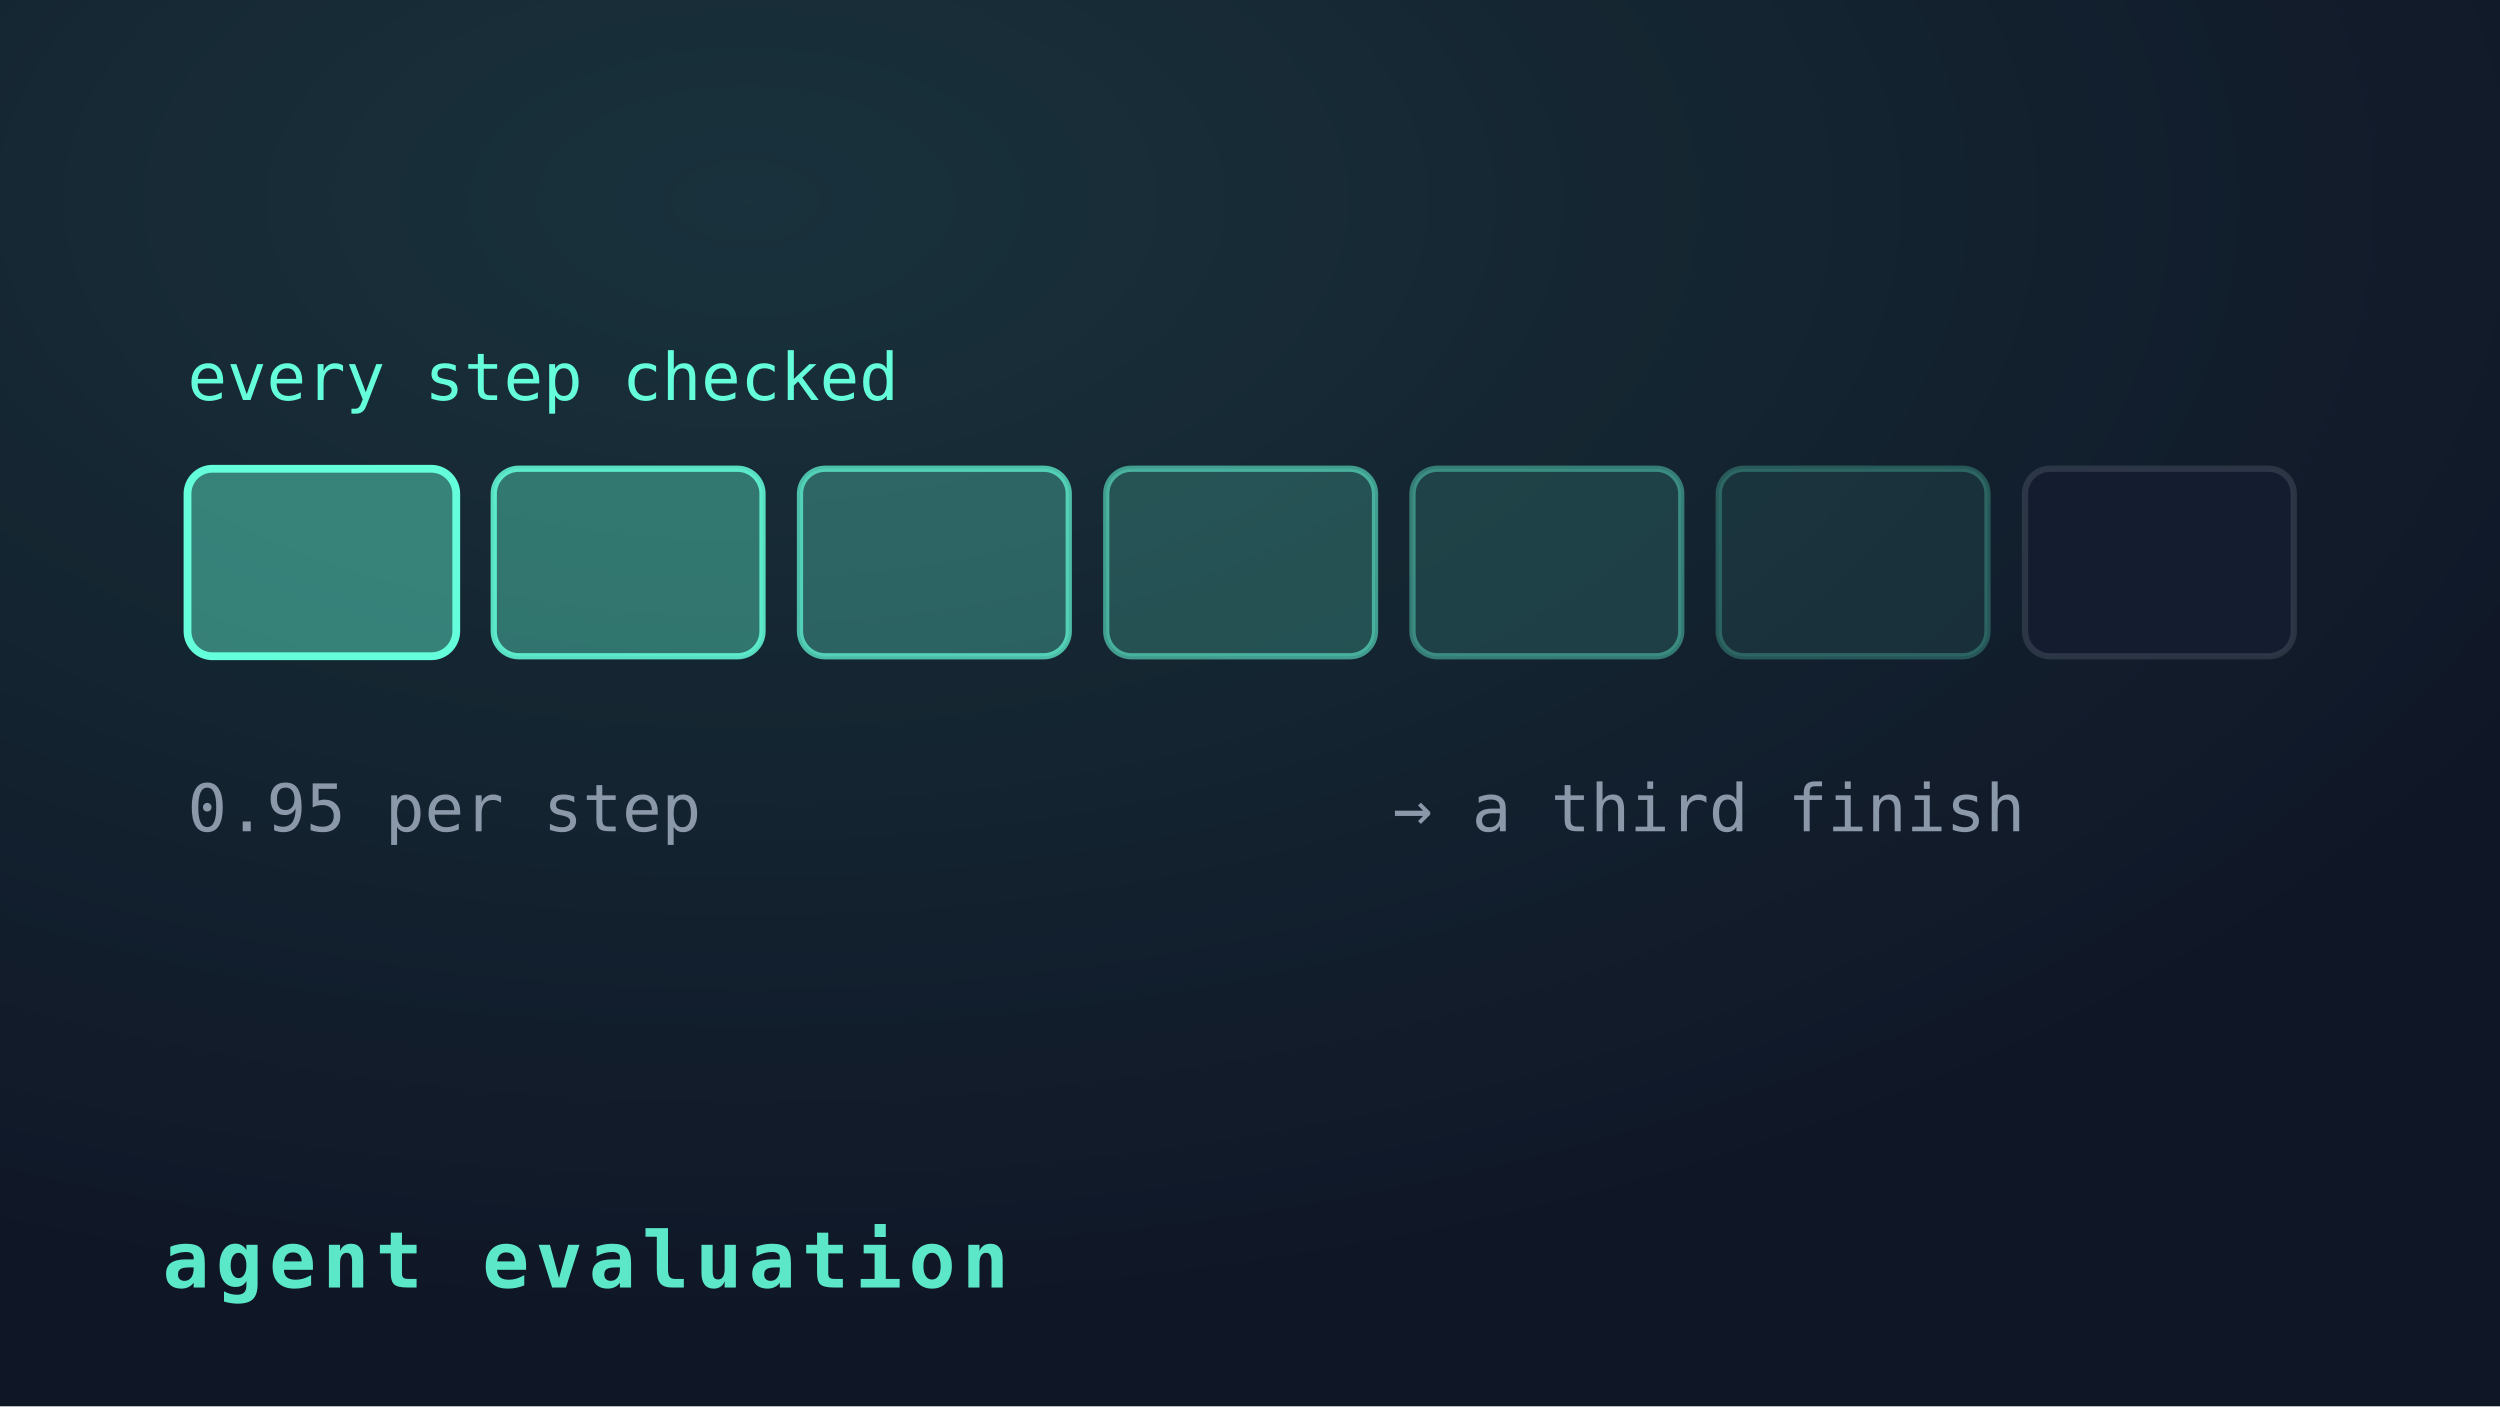
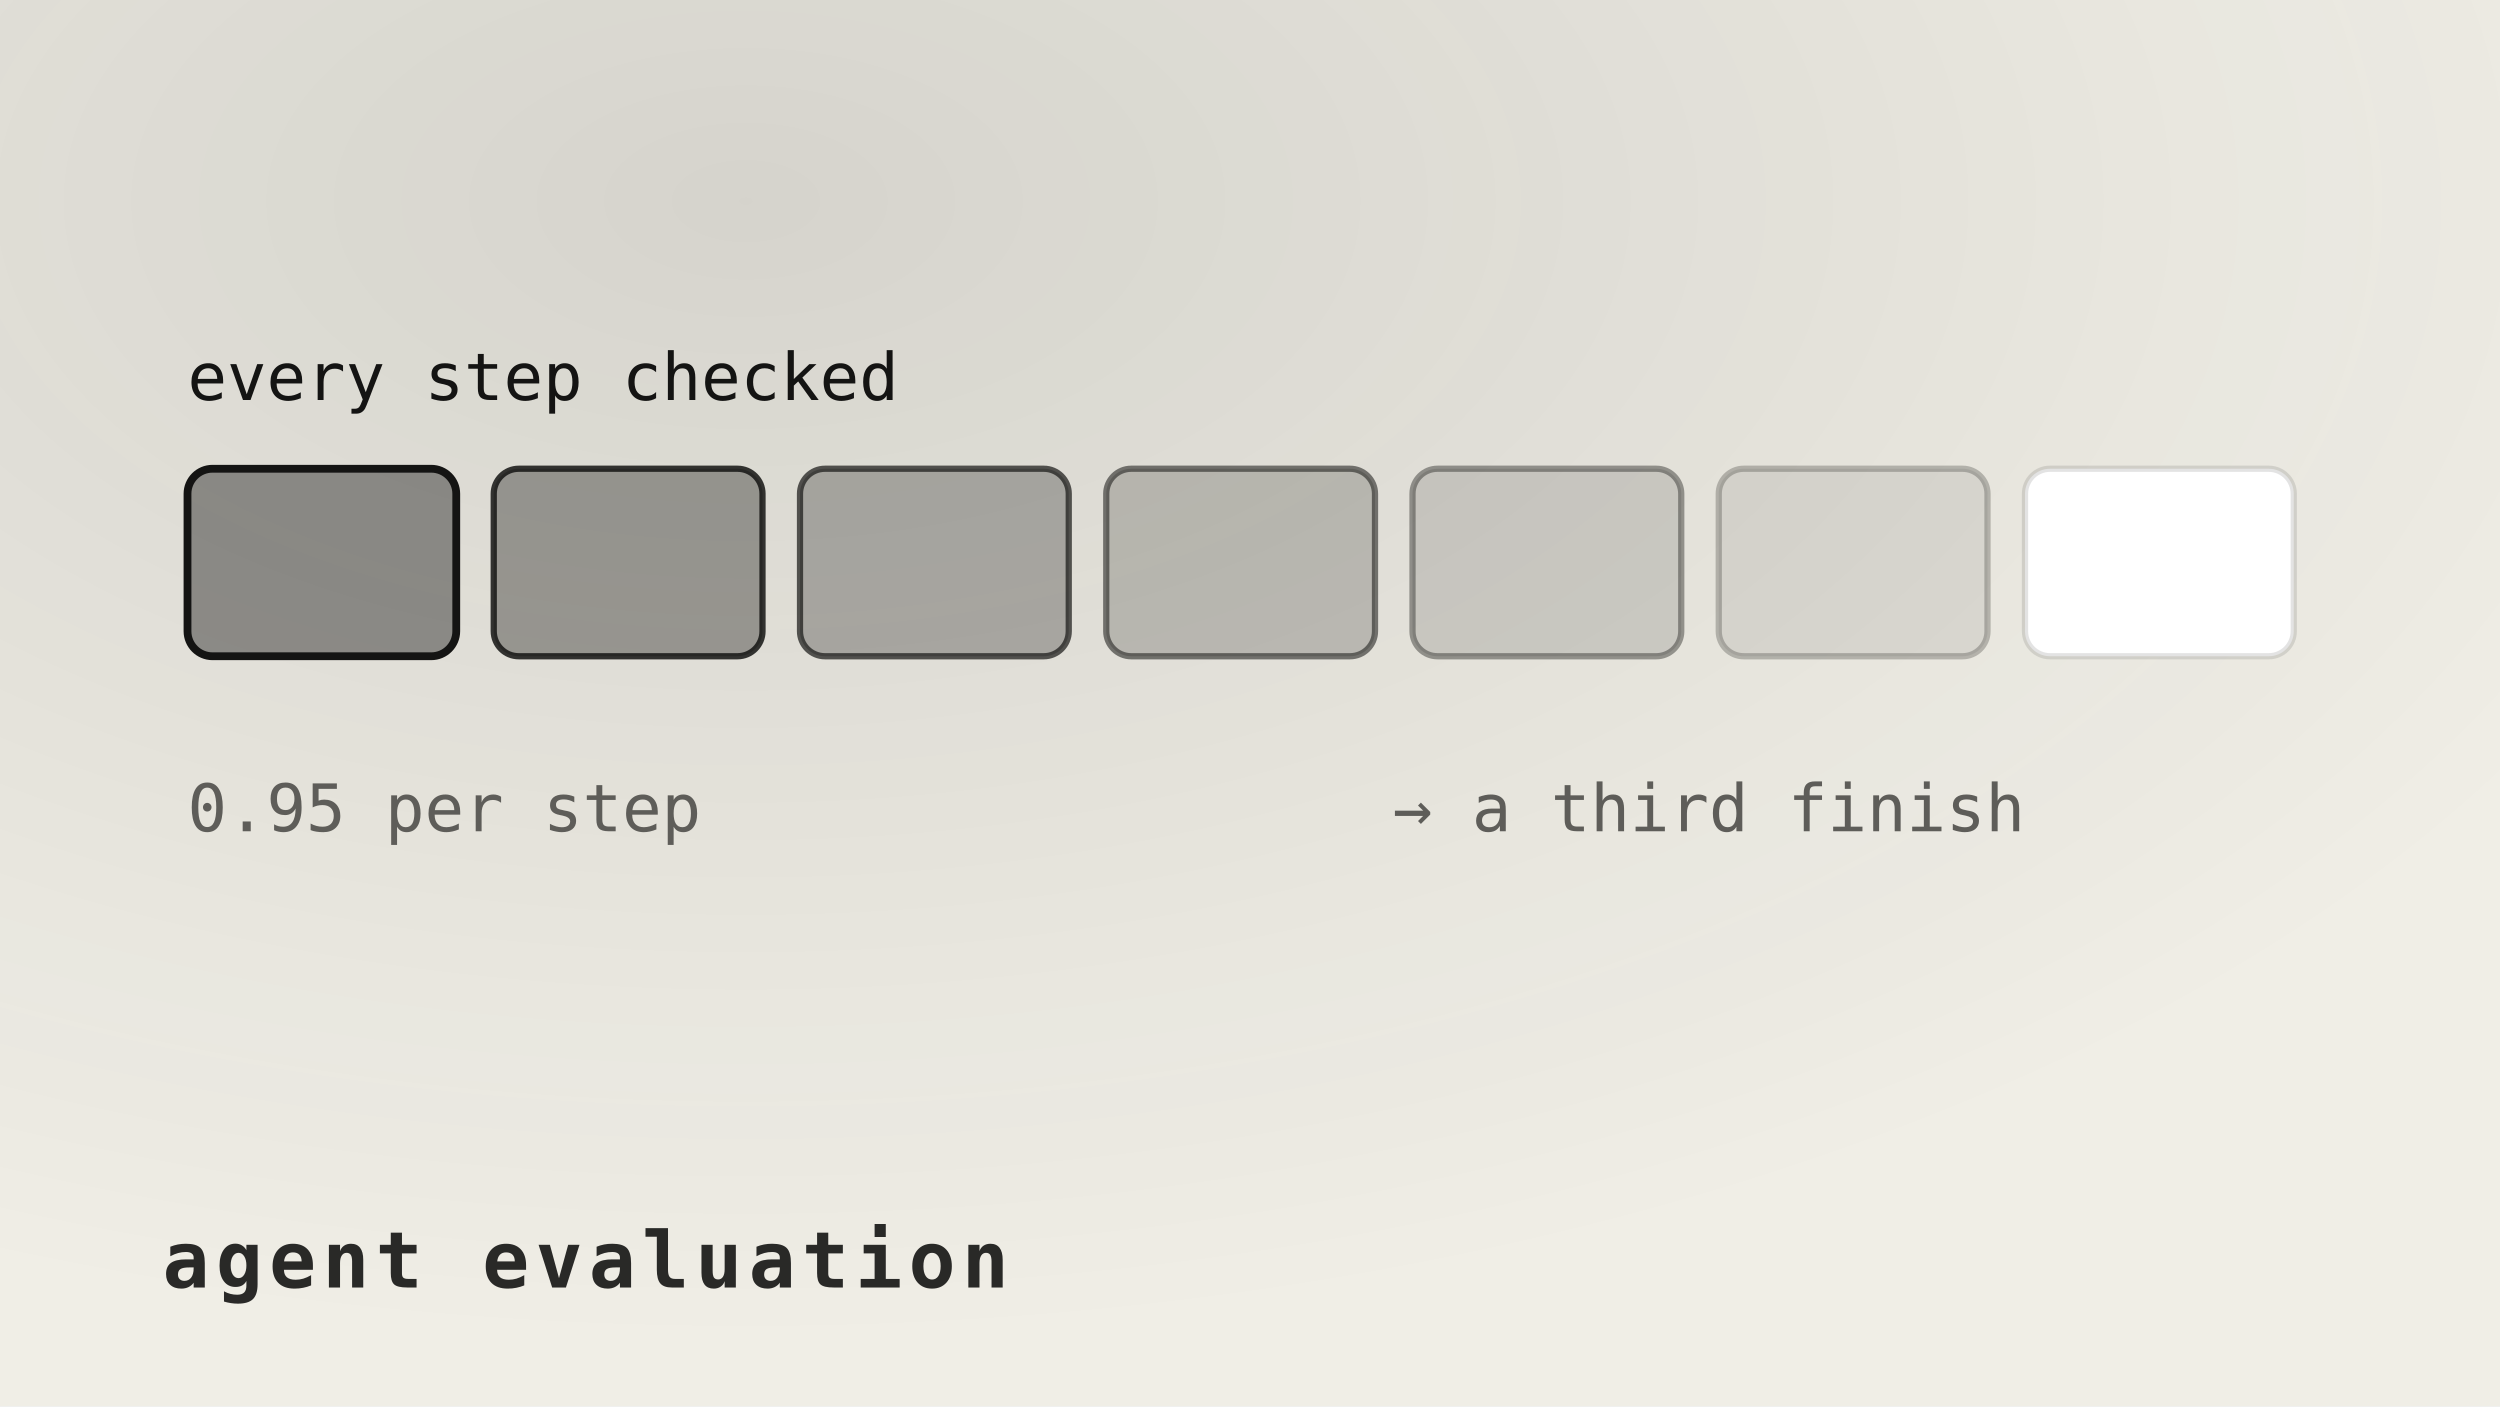
<svg xmlns="http://www.w3.org/2000/svg" viewBox="0 0 800 450" width="800" height="450" role="img" aria-label="AI agent evaluation: a chain of steps where each is checked, with the completion rate falling as the chain gets longer.">
  <defs>
    <radialGradient id="glow" cx="30%" cy="14%" r="82%">
-       <stop offset="0%" stop-color="#64FFDA" stop-opacity="0.12" />
-       <stop offset="100%" stop-color="#64FFDA" stop-opacity="0" />
+       <stop offset="0%" stop-color="#141413" stop-opacity="0.12" />
+       <stop offset="100%" stop-color="#141413" stop-opacity="0" />
    </radialGradient>
  </defs>
-   <rect width="800" height="450" fill="#0F1626" />
+   <rect width="800" height="450" fill="#F0EEE6" />
  <rect width="800" height="450" fill="url(#glow)" />
  <g>
-     <rect x="60" y="150" width="86" height="60" rx="8" fill="#64FFDA" fill-opacity="0.42" stroke="#64FFDA" stroke-width="2.5" />
-     <rect x="158" y="150" width="86" height="60" rx="8" fill="#64FFDA" fill-opacity="0.36" stroke="#64FFDA" stroke-opacity="0.85" stroke-width="2" />
-     <rect x="256" y="150" width="86" height="60" rx="8" fill="#64FFDA" fill-opacity="0.28" stroke="#64FFDA" stroke-opacity="0.7" stroke-width="2" />
-     <rect x="354" y="150" width="86" height="60" rx="8" fill="#64FFDA" fill-opacity="0.2" stroke="#64FFDA" stroke-opacity="0.55" stroke-width="2" />
-     <rect x="452" y="150" width="86" height="60" rx="8" fill="#64FFDA" fill-opacity="0.13" stroke="#64FFDA" stroke-opacity="0.4" stroke-width="2" />
-     <rect x="550" y="150" width="86" height="60" rx="8" fill="#64FFDA" fill-opacity="0.08" stroke="#64FFDA" stroke-opacity="0.25" stroke-width="2" />
-     <rect x="648" y="150" width="86" height="60" rx="8" fill="#141C30" stroke="rgba(230,237,243,0.12)" stroke-width="2" />
+     <rect x="60" y="150" width="86" height="60" rx="8" fill="#141413" fill-opacity="0.42" stroke="#141413" stroke-width="2.5" />
+     <rect x="158" y="150" width="86" height="60" rx="8" fill="#141413" fill-opacity="0.36" stroke="#141413" stroke-opacity="0.85" stroke-width="2" />
+     <rect x="256" y="150" width="86" height="60" rx="8" fill="#141413" fill-opacity="0.28" stroke="#141413" stroke-opacity="0.7" stroke-width="2" />
+     <rect x="354" y="150" width="86" height="60" rx="8" fill="#141413" fill-opacity="0.2" stroke="#141413" stroke-opacity="0.55" stroke-width="2" />
+     <rect x="452" y="150" width="86" height="60" rx="8" fill="#141413" fill-opacity="0.13" stroke="#141413" stroke-opacity="0.4" stroke-width="2" />
+     <rect x="550" y="150" width="86" height="60" rx="8" fill="#141413" fill-opacity="0.08" stroke="#141413" stroke-opacity="0.25" stroke-width="2" />
+     <rect x="648" y="150" width="86" height="60" rx="8" fill="#FFFFFF" stroke="rgba(20,20,19,0.12)" stroke-width="2" />
  </g>
-   <text x="60" y="128" font-family="ui-monospace, SFMono-Regular, Menlo, Consolas, monospace" font-size="21" fill="#64FFDA">every step checked</text>
-   <text x="60" y="266" font-family="ui-monospace, SFMono-Regular, Menlo, Consolas, monospace" font-size="21" fill="#8B98A9">0.95 per step</text>
-   <text x="648" y="266" font-family="ui-monospace, SFMono-Regular, Menlo, Consolas, monospace" font-size="21" fill="#8B98A9" text-anchor="end">→ a third finish</text>
-   <text x="52" y="412" font-family="ui-monospace, SFMono-Regular, Menlo, Consolas, monospace" font-size="25" font-weight="600" letter-spacing="2" fill="#64FFDA" fill-opacity="0.9">agent evaluation</text>
+   <text x="60" y="128" font-family="ui-monospace, SFMono-Regular, Menlo, Consolas, monospace" font-size="21" fill="#141413">every step checked</text>
+   <text x="60" y="266" font-family="ui-monospace, SFMono-Regular, Menlo, Consolas, monospace" font-size="21" fill="#5E5D59">0.95 per step</text>
+   <text x="648" y="266" font-family="ui-monospace, SFMono-Regular, Menlo, Consolas, monospace" font-size="21" fill="#5E5D59" text-anchor="end">→ a third finish</text>
+   <text x="52" y="412" font-family="ui-monospace, SFMono-Regular, Menlo, Consolas, monospace" font-size="25" font-weight="600" letter-spacing="2" fill="#141413" fill-opacity="0.9">agent evaluation</text>
</svg>
